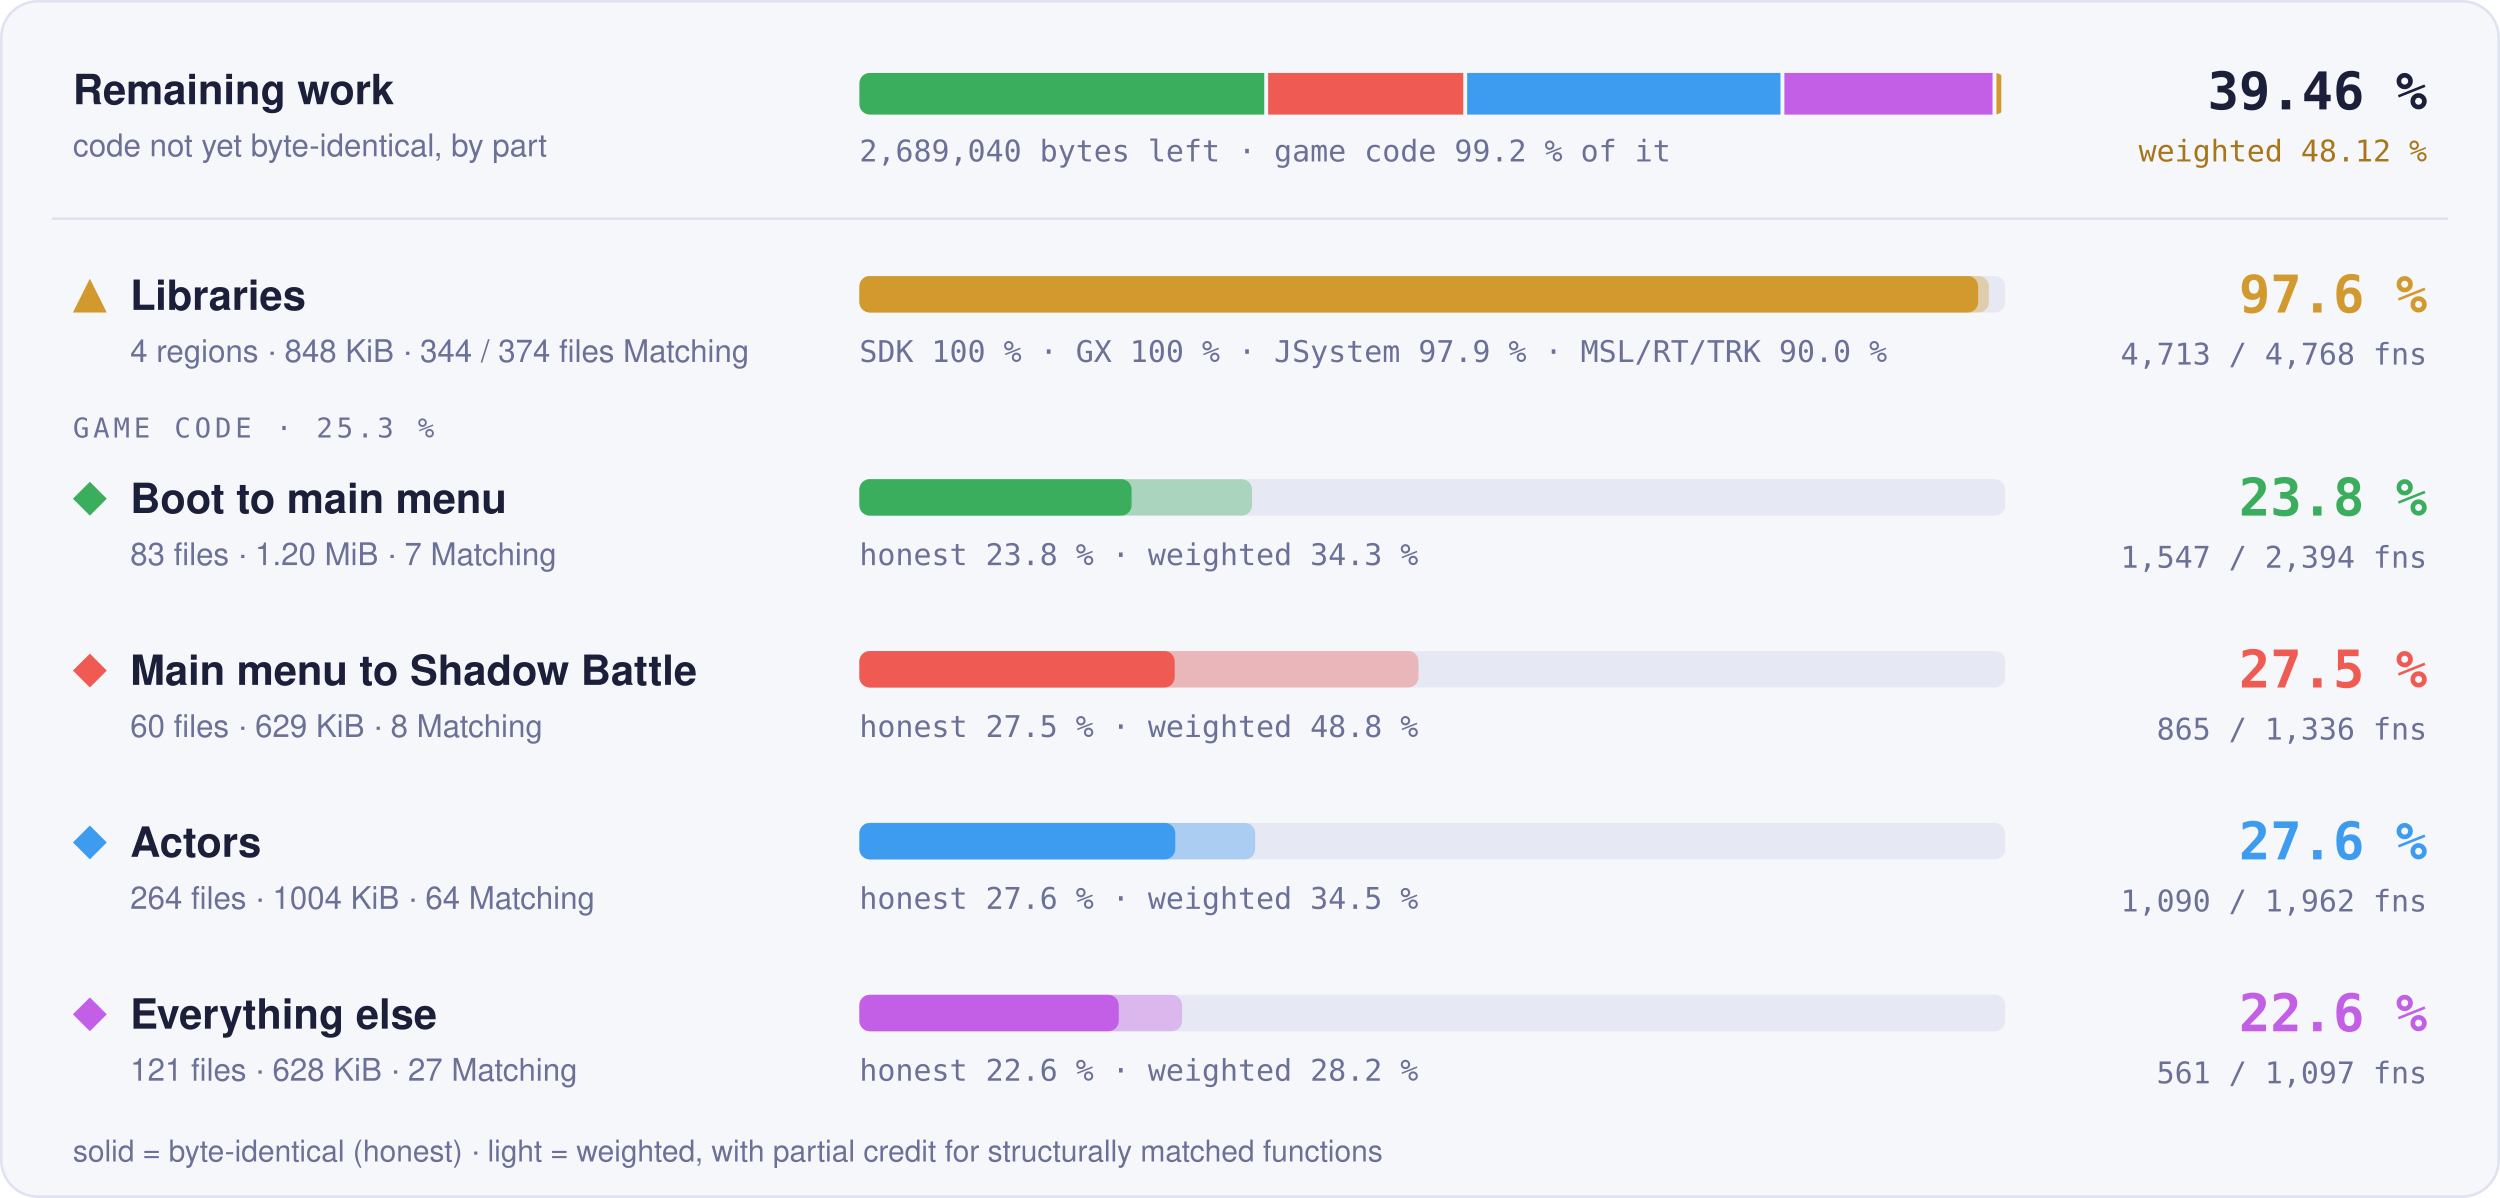
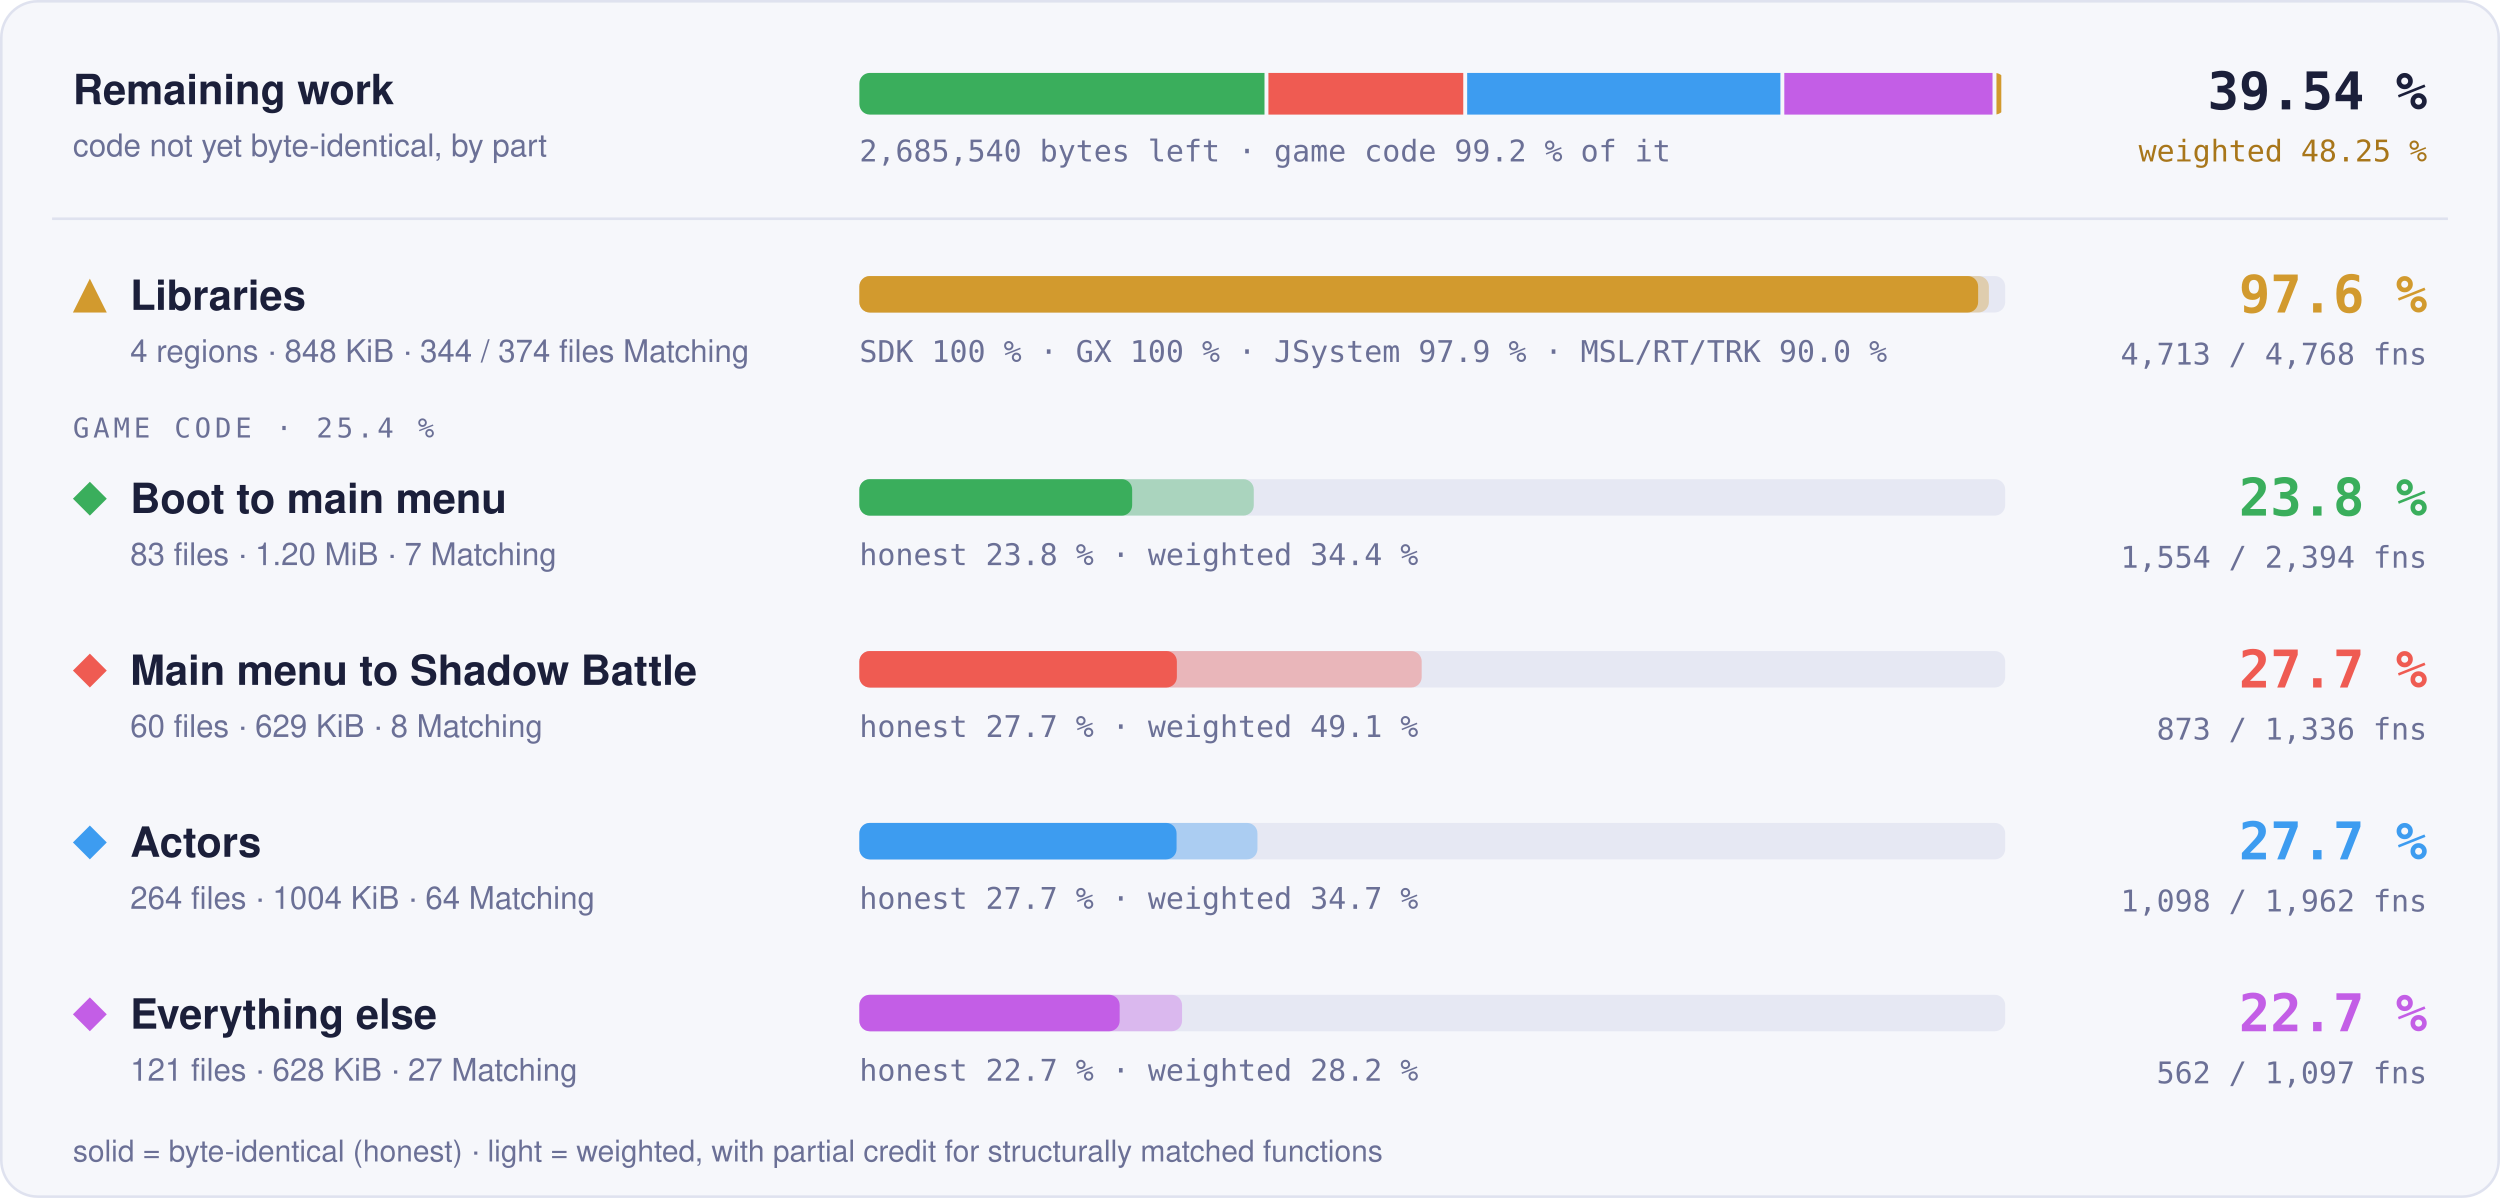
- <svg xmlns="http://www.w3.org/2000/svg" width="960" height="460" viewBox="0 0 960 460" role="img" aria-label="Progress overview: Libraries 97.6 % of code, 4713 of 4768 functions; Boot to main menu 23.8 % of code, 1547 of 2394 functions; Main menu to Shadow Battle 27.5 % of code, 865 of 1336 functions; Actors 27.6 % of code, 1090 of 1962 functions; Everything else 22.6 % of code, 561 of 1097 functions">
+ <svg xmlns="http://www.w3.org/2000/svg" width="960" height="460" viewBox="0 0 960 460" role="img" aria-label="Progress overview: Libraries 97.6 % of code, 4713 of 4768 functions; Boot to main menu 23.8 % of code, 1554 of 2394 functions; Main menu to Shadow Battle 27.7 % of code, 873 of 1336 functions; Actors 27.7 % of code, 1098 of 1962 functions; Everything else 22.7 % of code, 562 of 1097 functions">
  <style>text { font-family: -apple-system, BlinkMacSystemFont, 'Segoe UI', Helvetica, Arial, sans-serif; } .mono { font-family: ui-monospace, SFMono-Regular, 'SF Mono', Menlo, Consolas, monospace; } .grow { transform-box: fill-box; transform-origin: 0 50%; animation: grow 1.4s cubic-bezier(.2,.8,.2,1) both; } @keyframes grow { from { transform: scaleX(0); } } @media (prefers-reduced-motion: reduce) { * { animation: none !important; } }</style>
  <rect x="0.5" y="0.5" width="959" height="459" rx="14" fill="#f6f7fb" stroke="#dfe2ef" />
  <text x="28" y="40" font-size="16" font-weight="700" fill="#1b1f3a">Remaining work</text>
  <text x="28" y="60" font-size="12" fill="#6b7096">code not yet byte-identical, by part</text>
  <clipPath id="rw">
    <rect x="330" y="28" width="440" height="16" rx="4" />
  </clipPath>
  <g clip-path="url(#rw)">
-     <rect class="grow" x="330.00" y="28" width="155.47" height="16" fill="#3aae5c" />
-     <rect class="grow" x="486.97" y="28" width="74.92" height="16" fill="#ef5b52" />
-     <rect class="grow" x="563.39" y="28" width="120.31" height="16" fill="#3d9cf0" />
-     <rect class="grow" x="685.20" y="28" width="79.94" height="16" fill="#c35ee6" />
+     <rect class="grow" x="330.00" y="28" width="155.57" height="16" fill="#3aae5c" />
+     <rect class="grow" x="487.07" y="28" width="74.82" height="16" fill="#ef5b52" />
+     <rect class="grow" x="563.39" y="28" width="120.28" height="16" fill="#3d9cf0" />
+     <rect class="grow" x="685.17" y="28" width="79.96" height="16" fill="#c35ee6" />
    <rect class="grow" x="766.64" y="28" width="1.86" height="16" fill="#d29a2e" />
  </g>
-   <text x="330" y="62" class="mono" font-size="11.5" fill="#6b7096">2,689,040 bytes left · game code 99.2 % of it</text>
-   <text x="932" y="42" text-anchor="end" class="mono" font-size="20" font-weight="700" fill="#1b1f3a">39.46 %</text>
-   <text x="932" y="62" text-anchor="end" class="mono" font-size="11.5" fill="#a8761a">weighted 48.12 %</text>
+   <text x="330" y="62" class="mono" font-size="11.5" fill="#6b7096">2,685,540 bytes left · game code 99.2 % of it</text>
+   <text x="932" y="42" text-anchor="end" class="mono" font-size="20" font-weight="700" fill="#1b1f3a">39.54 %</text>
+   <text x="932" y="62" text-anchor="end" class="mono" font-size="11.5" fill="#a8761a">weighted 48.25 %</text>
  <line x1="20" x2="940" y1="84" y2="84" stroke="#dfe2ef" />
  <g fill="#d29a2e">
    <path d="M34.5 107L41 120L28 120Z" />
  </g>
  <text x="50" y="119" font-size="16" font-weight="700" fill="#1b1f3a">Libraries</text>
  <text x="50" y="139" font-size="12" fill="#6b7096">4 regions · 848 KiB · 344 / 374 files Matching</text>
  <rect x="330" y="106" width="440" height="14" rx="4" fill="#e6e8f3" />
  <rect class="grow" style="animation-delay:0.0s" x="330" y="106" width="433.73" height="14" rx="4" fill="#d29a2e" fill-opacity="0.35" />
  <rect class="grow" style="animation-delay:0.0s" x="330" y="106" width="429.60" height="14" rx="4" fill="#d29a2e" />
  <text x="330" y="139" class="mono" font-size="11.5" fill="#6b7096">SDK 100 % · GX 100 % · JSystem 97.9 % · MSL/RT/TRK 90.0 %</text>
  <text x="932" y="120" text-anchor="end" class="mono" font-size="20" font-weight="700" fill="#d29a2e">97.6 %</text>
  <text x="932" y="140" text-anchor="end" class="mono" font-size="11.5" fill="#6b7096">4,713 / 4,768 fns</text>
-   <text x="28" y="168" class="mono" font-size="10.5" letter-spacing="0.14em" fill="#6b7096">GAME CODE · 25.3 %</text>
+   <text x="28" y="168" class="mono" font-size="10.5" letter-spacing="0.14em" fill="#6b7096">GAME CODE · 25.4 %</text>
  <g fill="#3aae5c">
    <path d="M34.5 185L41 191.5L34.5 198L28 191.5Z" />
  </g>
  <text x="50" y="197" font-size="16" font-weight="700" fill="#1b1f3a">Boot to main menu</text>
  <text x="50" y="217" font-size="12" fill="#6b7096">83 files · 1.20 MiB · 7 Matching</text>
  <rect x="330" y="184" width="440" height="14" rx="4" fill="#e6e8f3" />
-   <rect class="grow" style="animation-delay:0.1s" x="330" y="184" width="150.78" height="14" rx="4" fill="#3aae5c" fill-opacity="0.35" />
-   <rect class="grow" style="animation-delay:0.1s" x="330" y="184" width="104.53" height="14" rx="4" fill="#3aae5c" />
-   <text x="330" y="217" class="mono" font-size="11.5" fill="#6b7096">honest 23.8 % · weighted 34.3 %</text>
+   <rect class="grow" style="animation-delay:0.1s" x="330" y="184" width="151.45" height="14" rx="4" fill="#3aae5c" fill-opacity="0.35" />
+   <rect class="grow" style="animation-delay:0.1s" x="330" y="184" width="104.75" height="14" rx="4" fill="#3aae5c" />
+   <text x="330" y="217" class="mono" font-size="11.5" fill="#6b7096">honest 23.8 % · weighted 34.4 %</text>
  <text x="932" y="198" text-anchor="end" class="mono" font-size="20" font-weight="700" fill="#3aae5c">23.8 %</text>
-   <text x="932" y="218" text-anchor="end" class="mono" font-size="11.5" fill="#6b7096">1,547 / 2,394 fns</text>
+   <text x="932" y="218" text-anchor="end" class="mono" font-size="11.5" fill="#6b7096">1,554 / 2,394 fns</text>
  <g fill="#ef5b52">
    <path d="M34.5 251L41 257.5L34.5 264L28 257.5Z" />
  </g>
  <text x="50" y="263" font-size="16" font-weight="700" fill="#1b1f3a">Main menu to Shadow Battle</text>
  <text x="50" y="283" font-size="12" fill="#6b7096">60 files · 629 KiB · 8 Matching</text>
  <rect x="330" y="250" width="440" height="14" rx="4" fill="#e6e8f3" />
-   <rect class="grow" style="animation-delay:0.2s" x="330" y="250" width="214.71" height="14" rx="4" fill="#ef5b52" fill-opacity="0.35" />
-   <rect class="grow" style="animation-delay:0.2s" x="330" y="250" width="121.09" height="14" rx="4" fill="#ef5b52" />
-   <text x="330" y="283" class="mono" font-size="11.5" fill="#6b7096">honest 27.5 % · weighted 48.8 %</text>
-   <text x="932" y="264" text-anchor="end" class="mono" font-size="20" font-weight="700" fill="#ef5b52">27.5 %</text>
-   <text x="932" y="284" text-anchor="end" class="mono" font-size="11.5" fill="#6b7096">865 / 1,336 fns</text>
+   <rect class="grow" style="animation-delay:0.2s" x="330" y="250" width="215.93" height="14" rx="4" fill="#ef5b52" fill-opacity="0.35" />
+   <rect class="grow" style="animation-delay:0.2s" x="330" y="250" width="121.92" height="14" rx="4" fill="#ef5b52" />
+   <text x="330" y="283" class="mono" font-size="11.5" fill="#6b7096">honest 27.7 % · weighted 49.1 %</text>
+   <text x="932" y="264" text-anchor="end" class="mono" font-size="20" font-weight="700" fill="#ef5b52">27.7 %</text>
+   <text x="932" y="284" text-anchor="end" class="mono" font-size="11.5" fill="#6b7096">873 / 1,336 fns</text>
  <g fill="#3d9cf0">
    <path d="M34.5 317L41 323.5L34.5 330L28 323.5Z" />
  </g>
  <text x="50" y="329" font-size="16" font-weight="700" fill="#1b1f3a">Actors</text>
  <text x="50" y="349" font-size="12" fill="#6b7096">264 files · 1004 KiB · 64 Matching</text>
  <rect x="330" y="316" width="440" height="14" rx="4" fill="#e6e8f3" />
-   <rect class="grow" style="animation-delay:0.3s" x="330" y="316" width="151.98" height="14" rx="4" fill="#3d9cf0" fill-opacity="0.35" />
-   <rect class="grow" style="animation-delay:0.3s" x="330" y="316" width="121.31" height="14" rx="4" fill="#3d9cf0" />
-   <text x="330" y="349" class="mono" font-size="11.5" fill="#6b7096">honest 27.6 % · weighted 34.5 %</text>
-   <text x="932" y="330" text-anchor="end" class="mono" font-size="20" font-weight="700" fill="#3d9cf0">27.6 %</text>
-   <text x="932" y="350" text-anchor="end" class="mono" font-size="11.5" fill="#6b7096">1,090 / 1,962 fns</text>
+   <rect class="grow" style="animation-delay:0.3s" x="330" y="316" width="152.86" height="14" rx="4" fill="#3d9cf0" fill-opacity="0.35" />
+   <rect class="grow" style="animation-delay:0.3s" x="330" y="316" width="121.80" height="14" rx="4" fill="#3d9cf0" />
+   <text x="330" y="349" class="mono" font-size="11.5" fill="#6b7096">honest 27.7 % · weighted 34.7 %</text>
+   <text x="932" y="330" text-anchor="end" class="mono" font-size="20" font-weight="700" fill="#3d9cf0">27.7 %</text>
+   <text x="932" y="350" text-anchor="end" class="mono" font-size="11.5" fill="#6b7096">1,098 / 1,962 fns</text>
  <g fill="#c35ee6">
    <path d="M34.5 383L41 389.5L34.5 396L28 389.5Z" />
  </g>
  <text x="50" y="395" font-size="16" font-weight="700" fill="#1b1f3a">Everything else</text>
  <text x="50" y="415" font-size="12" fill="#6b7096">121 files · 628 KiB · 27 Matching</text>
  <rect x="330" y="382" width="440" height="14" rx="4" fill="#e6e8f3" />
  <rect class="grow" style="animation-delay:0.4s" x="330" y="382" width="123.91" height="14" rx="4" fill="#c35ee6" fill-opacity="0.35" />
-   <rect class="grow" style="animation-delay:0.4s" x="330" y="382" width="99.60" height="14" rx="4" fill="#c35ee6" />
-   <text x="330" y="415" class="mono" font-size="11.5" fill="#6b7096">honest 22.6 % · weighted 28.2 %</text>
-   <text x="932" y="396" text-anchor="end" class="mono" font-size="20" font-weight="700" fill="#c35ee6">22.6 %</text>
-   <text x="932" y="416" text-anchor="end" class="mono" font-size="11.5" fill="#6b7096">561 / 1,097 fns</text>
+   <rect class="grow" style="animation-delay:0.4s" x="330" y="382" width="99.95" height="14" rx="4" fill="#c35ee6" />
+   <text x="330" y="415" class="mono" font-size="11.5" fill="#6b7096">honest 22.7 % · weighted 28.2 %</text>
+   <text x="932" y="396" text-anchor="end" class="mono" font-size="20" font-weight="700" fill="#c35ee6">22.7 %</text>
+   <text x="932" y="416" text-anchor="end" class="mono" font-size="11.5" fill="#6b7096">562 / 1,097 fns</text>
  <text x="28" y="446" font-size="11.5" fill="#6b7096">solid = byte-identical (honest) · light = weighted, with partial credit for structurally matched functions</text>
</svg>
